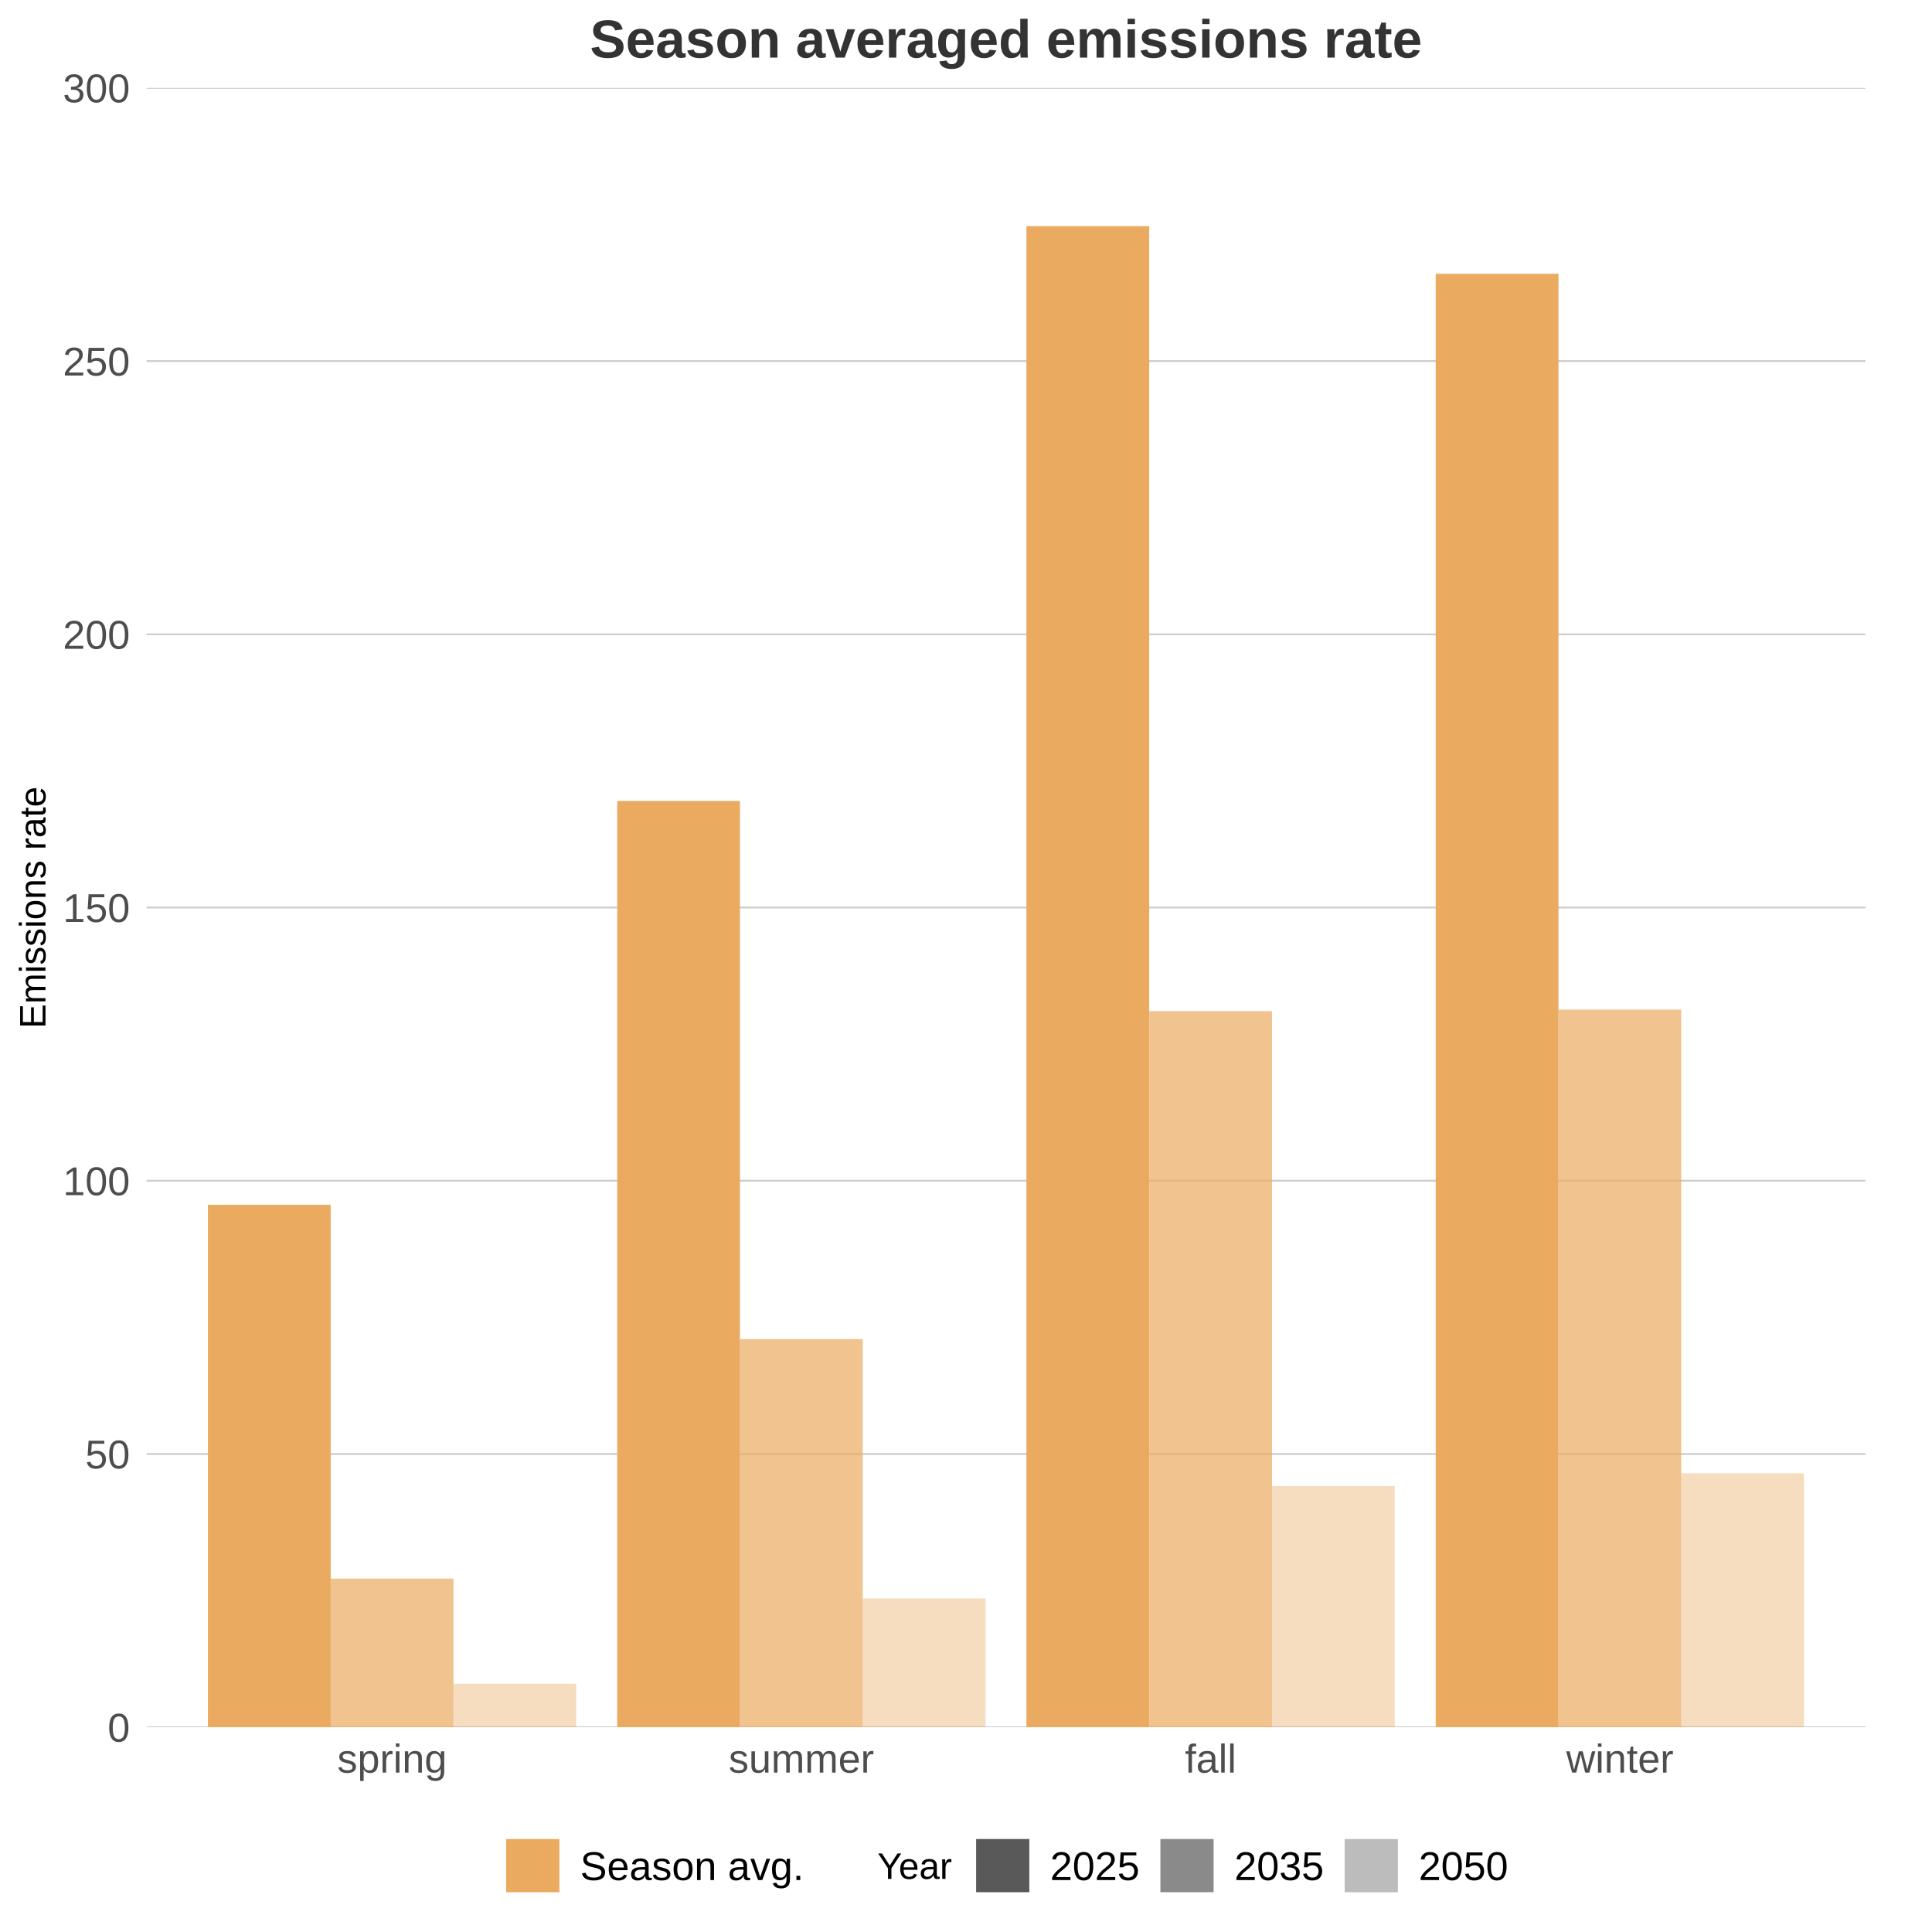
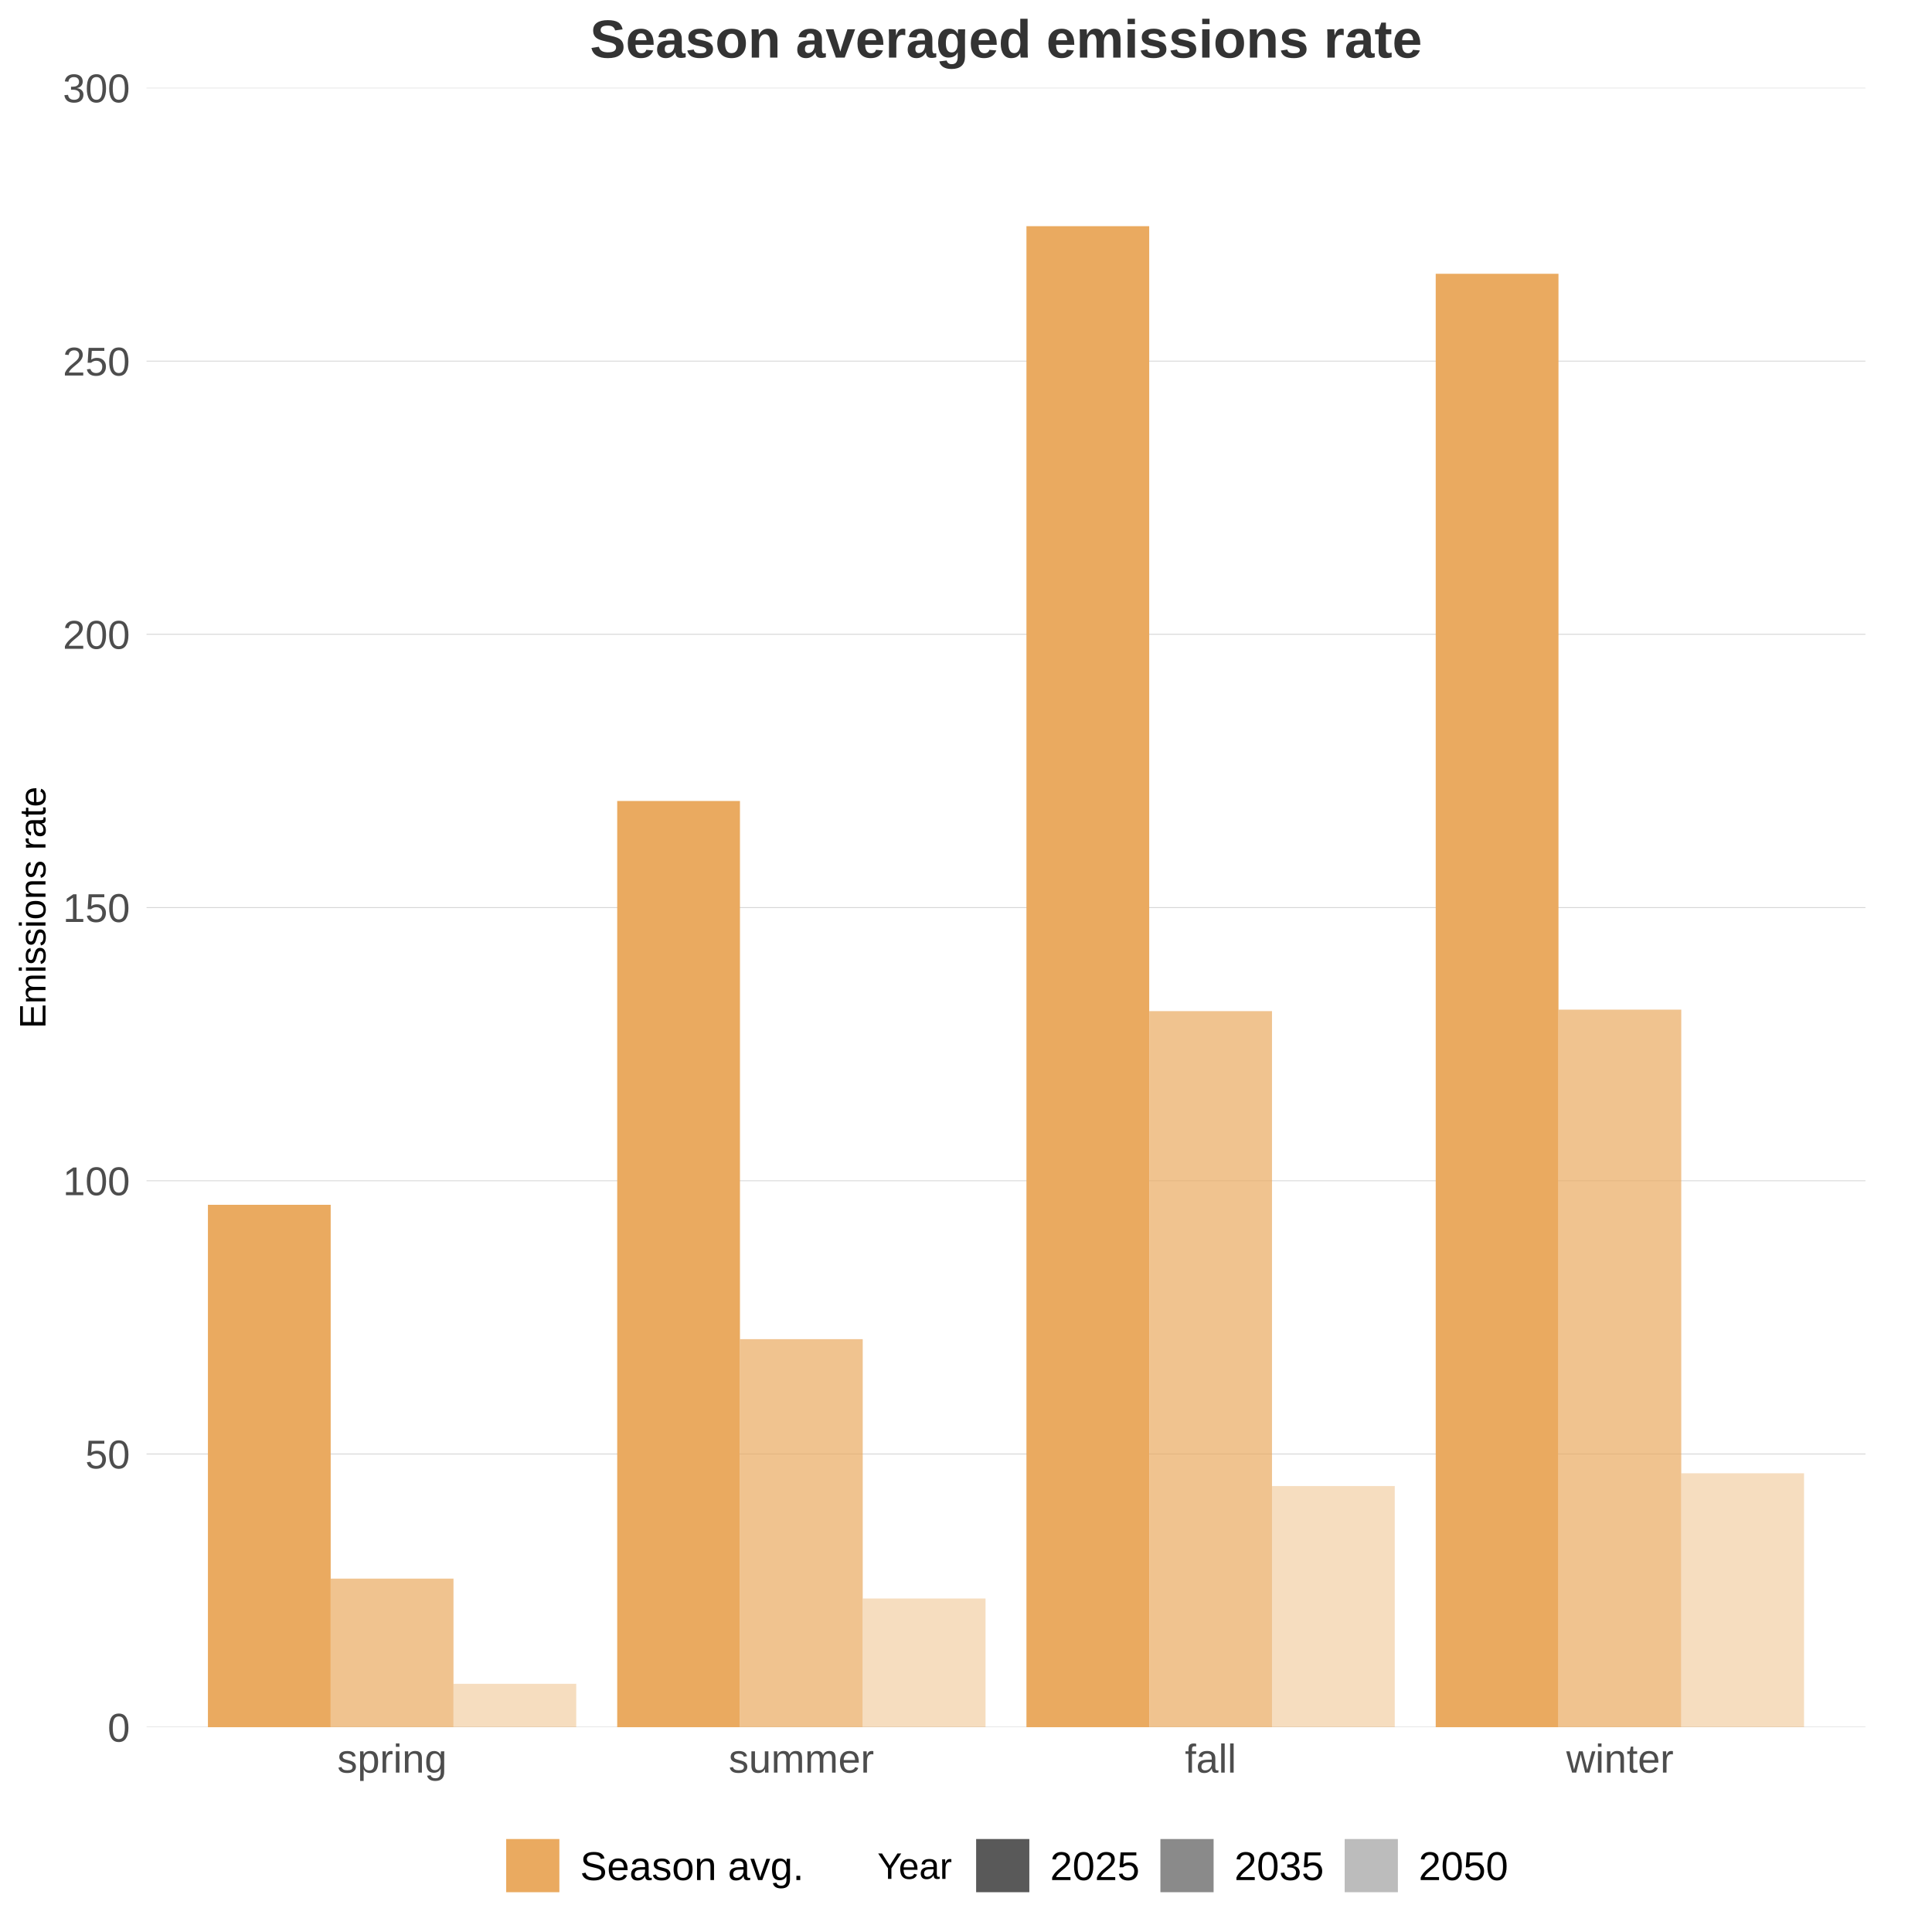
<svg xmlns="http://www.w3.org/2000/svg" class="svglite" width="576.00pt" height="576.00pt" viewBox="0 0 576.00 576.00">
  <defs>
    <style type="text/css">
    .svglite line, .svglite polyline, .svglite polygon, .svglite path, .svglite rect, .svglite circle {
      fill: none;
      stroke: #000000;
      stroke-linecap: round;
      stroke-linejoin: round;
      stroke-miterlimit: 10.00;
    }
    .svglite text {
      white-space: pre;
    }
  </style>
  </defs>
  <rect width="100%" height="100%" style="stroke: none; fill: #FFFFFF;" />
  <defs>
    <clipPath id="cpMC4wMHw1NzYuMDB8MC4wMHw1NzYuMDA=">
      <rect x="0.00" y="0.00" width="576.00" height="576.00" />
    </clipPath>
  </defs>
  <g clip-path="url(#cpMC4wMHw1NzYuMDB8MC4wMHw1NzYuMDA=)">
    <rect x="0.00" y="0.00" width="576.00" height="576.00" style="stroke-width: 1.07; stroke: none; fill: #FFFFFF;" />
  </g>
  <defs>
    <clipPath id="cpNDMuNjl8NTU2LjE2fDI2LjIwfDUxNC45NA==">
      <rect x="43.69" y="26.20" width="512.47" height="488.74" />
    </clipPath>
  </defs>
  <g clip-path="url(#cpNDMuNjl8NTU2LjE2fDI2LjIwfDUxNC45NA==)">
-     <polyline points="43.69,514.94 556.16,514.94 " style="stroke-width: 0.53; stroke: #CCCCCC; stroke-linecap: butt;" />
-     <polyline points="43.69,433.48 556.16,433.48 " style="stroke-width: 0.53; stroke: #CCCCCC; stroke-linecap: butt;" />
-     <polyline points="43.69,352.03 556.16,352.03 " style="stroke-width: 0.53; stroke: #CCCCCC; stroke-linecap: butt;" />
-     <polyline points="43.69,270.57 556.16,270.57 " style="stroke-width: 0.53; stroke: #CCCCCC; stroke-linecap: butt;" />
-     <polyline points="43.69,189.11 556.16,189.11 " style="stroke-width: 0.53; stroke: #CCCCCC; stroke-linecap: butt;" />
-     <polyline points="43.69,107.65 556.16,107.65 " style="stroke-width: 0.53; stroke: #CCCCCC; stroke-linecap: butt;" />
-     <polyline points="43.69,26.20 556.16,26.20 " style="stroke-width: 0.53; stroke: #CCCCCC; stroke-linecap: butt;" />
+     <polyline points="43.69,514.94 556.16,514.94 " style="stroke-width: 0.21; stroke: #CCCCCC; stroke-linecap: butt;" />
+     <polyline points="43.69,433.48 556.16,433.48 " style="stroke-width: 0.21; stroke: #CCCCCC; stroke-linecap: butt;" />
+     <polyline points="43.69,352.03 556.16,352.03 " style="stroke-width: 0.21; stroke: #CCCCCC; stroke-linecap: butt;" />
+     <polyline points="43.69,270.57 556.16,270.57 " style="stroke-width: 0.21; stroke: #CCCCCC; stroke-linecap: butt;" />
+     <polyline points="43.69,189.11 556.16,189.11 " style="stroke-width: 0.21; stroke: #CCCCCC; stroke-linecap: butt;" />
+     <polyline points="43.69,107.65 556.16,107.65 " style="stroke-width: 0.21; stroke: #CCCCCC; stroke-linecap: butt;" />
+     <polyline points="43.69,26.20 556.16,26.20 " style="stroke-width: 0.21; stroke: #CCCCCC; stroke-linecap: butt;" />
    <rect x="306.02" y="67.43" width="36.60" height="447.51" style="stroke-width: 1.07; stroke: none; stroke-linecap: butt; stroke-linejoin: miter; fill: #EAAA60;" />
    <rect x="61.99" y="359.20" width="36.60" height="155.74" style="stroke-width: 1.07; stroke: none; stroke-linecap: butt; stroke-linejoin: miter; fill: #EAAA60;" />
    <rect x="184.01" y="238.80" width="36.60" height="276.14" style="stroke-width: 1.07; stroke: none; stroke-linecap: butt; stroke-linejoin: miter; fill: #EAAA60;" />
    <rect x="428.04" y="81.62" width="36.60" height="433.32" style="stroke-width: 1.07; stroke: none; stroke-linecap: butt; stroke-linejoin: miter; fill: #EAAA60;" />
    <rect x="342.63" y="301.45" width="36.60" height="213.50" style="stroke-width: 1.07; stroke: none; stroke-linecap: butt; stroke-linejoin: miter; fill: #EAAA60; fill-opacity: 0.70;" />
    <rect x="98.60" y="470.64" width="36.60" height="44.30" style="stroke-width: 1.07; stroke: none; stroke-linecap: butt; stroke-linejoin: miter; fill: #EAAA60; fill-opacity: 0.70;" />
    <rect x="220.61" y="399.26" width="36.60" height="115.69" style="stroke-width: 1.07; stroke: none; stroke-linecap: butt; stroke-linejoin: miter; fill: #EAAA60; fill-opacity: 0.70;" />
    <rect x="464.65" y="301.01" width="36.60" height="213.93" style="stroke-width: 1.07; stroke: none; stroke-linecap: butt; stroke-linejoin: miter; fill: #EAAA60; fill-opacity: 0.70;" />
    <rect x="379.23" y="443.04" width="36.60" height="71.90" style="stroke-width: 1.07; stroke: none; stroke-linecap: butt; stroke-linejoin: miter; fill: #EAAA60; fill-opacity: 0.40;" />
    <rect x="135.20" y="502.00" width="36.60" height="12.94" style="stroke-width: 1.07; stroke: none; stroke-linecap: butt; stroke-linejoin: miter; fill: #EAAA60; fill-opacity: 0.40;" />
    <rect x="257.22" y="476.58" width="36.60" height="38.36" style="stroke-width: 1.07; stroke: none; stroke-linecap: butt; stroke-linejoin: miter; fill: #EAAA60; fill-opacity: 0.40;" />
    <rect x="501.25" y="439.24" width="36.60" height="75.70" style="stroke-width: 1.07; stroke: none; stroke-linecap: butt; stroke-linejoin: miter; fill: #EAAA60; fill-opacity: 0.40;" />
  </g>
  <g clip-path="url(#cpMC4wMHw1NzYuMDB8MC4wMHw1NzYuMDA=)">
    <text x="38.76" y="519.25" text-anchor="end" style="font-size: 12.00px;fill: #4D4D4D; font-family: &quot;Arial&quot;;" textLength="6.67px" lengthAdjust="spacingAndGlyphs">0</text>
    <text x="38.76" y="437.79" text-anchor="end" style="font-size: 12.00px;fill: #4D4D4D; font-family: &quot;Arial&quot;;" textLength="13.35px" lengthAdjust="spacingAndGlyphs">50</text>
    <text x="38.76" y="356.33" text-anchor="end" style="font-size: 12.00px;fill: #4D4D4D; font-family: &quot;Arial&quot;;" textLength="20.02px" lengthAdjust="spacingAndGlyphs">100</text>
    <text x="38.76" y="274.87" text-anchor="end" style="font-size: 12.00px;fill: #4D4D4D; font-family: &quot;Arial&quot;;" textLength="20.02px" lengthAdjust="spacingAndGlyphs">150</text>
    <text x="38.76" y="193.42" text-anchor="end" style="font-size: 12.00px;fill: #4D4D4D; font-family: &quot;Arial&quot;;" textLength="20.02px" lengthAdjust="spacingAndGlyphs">200</text>
    <text x="38.76" y="111.96" text-anchor="end" style="font-size: 12.00px;fill: #4D4D4D; font-family: &quot;Arial&quot;;" textLength="20.02px" lengthAdjust="spacingAndGlyphs">250</text>
    <text x="38.76" y="30.50" text-anchor="end" style="font-size: 12.00px;fill: #4D4D4D; font-family: &quot;Arial&quot;;" textLength="20.02px" lengthAdjust="spacingAndGlyphs">300</text>
    <text x="116.90" y="528.48" text-anchor="middle" style="font-size: 12.00px;fill: #4D4D4D; font-family: &quot;Arial&quot;;" textLength="32.68px" lengthAdjust="spacingAndGlyphs">spring</text>
    <text x="238.91" y="528.48" text-anchor="middle" style="font-size: 12.00px;fill: #4D4D4D; font-family: &quot;Arial&quot;;" textLength="43.33px" lengthAdjust="spacingAndGlyphs">summer</text>
    <text x="360.93" y="528.48" text-anchor="middle" style="font-size: 12.00px;fill: #4D4D4D; font-family: &quot;Arial&quot;;" textLength="15.34px" lengthAdjust="spacingAndGlyphs">fall</text>
    <text x="482.95" y="528.48" text-anchor="middle" style="font-size: 12.00px;fill: #4D4D4D; font-family: &quot;Arial&quot;;" textLength="32.01px" lengthAdjust="spacingAndGlyphs">winter</text>
    <text transform="translate(13.56,270.57) rotate(-90)" text-anchor="middle" style="font-size: 11.00px; font-family: &quot;Arial&quot;;" textLength="72.14px" lengthAdjust="spacingAndGlyphs">Emissions rate</text>
    <rect x="150.91" y="548.28" width="15.86" height="15.86" style="stroke-width: 1.07; stroke: none; stroke-linecap: butt; stroke-linejoin: miter; fill: #EAAA60;" />
    <text x="172.96" y="560.52" style="font-size: 12.00px; font-family: &quot;Arial&quot;;" textLength="66.72px" lengthAdjust="spacingAndGlyphs">Season avg.</text>
    <text x="261.59" y="560.16" style="font-size: 11.00px; font-family: &quot;Arial&quot;;" textLength="23.24px" lengthAdjust="spacingAndGlyphs">Year</text>
    <rect x="291.02" y="548.28" width="15.86" height="15.86" style="stroke-width: 1.07; stroke: none; stroke-linecap: butt; stroke-linejoin: miter; fill: #595959;" />
    <rect x="345.96" y="548.28" width="15.86" height="15.86" style="stroke-width: 1.07; stroke: none; stroke-linecap: butt; stroke-linejoin: miter; fill: #595959; fill-opacity: 0.70;" />
    <rect x="400.90" y="548.28" width="15.86" height="15.86" style="stroke-width: 1.07; stroke: none; stroke-linecap: butt; stroke-linejoin: miter; fill: #595959; fill-opacity: 0.40;" />
    <text x="313.07" y="560.52" style="font-size: 12.00px; font-family: &quot;Arial&quot;;" textLength="26.70px" lengthAdjust="spacingAndGlyphs">2025</text>
    <text x="368.01" y="560.52" style="font-size: 12.00px; font-family: &quot;Arial&quot;;" textLength="26.70px" lengthAdjust="spacingAndGlyphs">2035</text>
    <text x="422.95" y="560.52" style="font-size: 12.00px; font-family: &quot;Arial&quot;;" textLength="26.70px" lengthAdjust="spacingAndGlyphs">2050</text>
    <text x="299.92" y="17.18" text-anchor="middle" style="font-size: 16.00px; font-weight: bold;fill: #333333; font-family: &quot;Arial&quot;;" textLength="248.10px" lengthAdjust="spacingAndGlyphs">Season averaged emissions rate</text>
  </g>
</svg>
